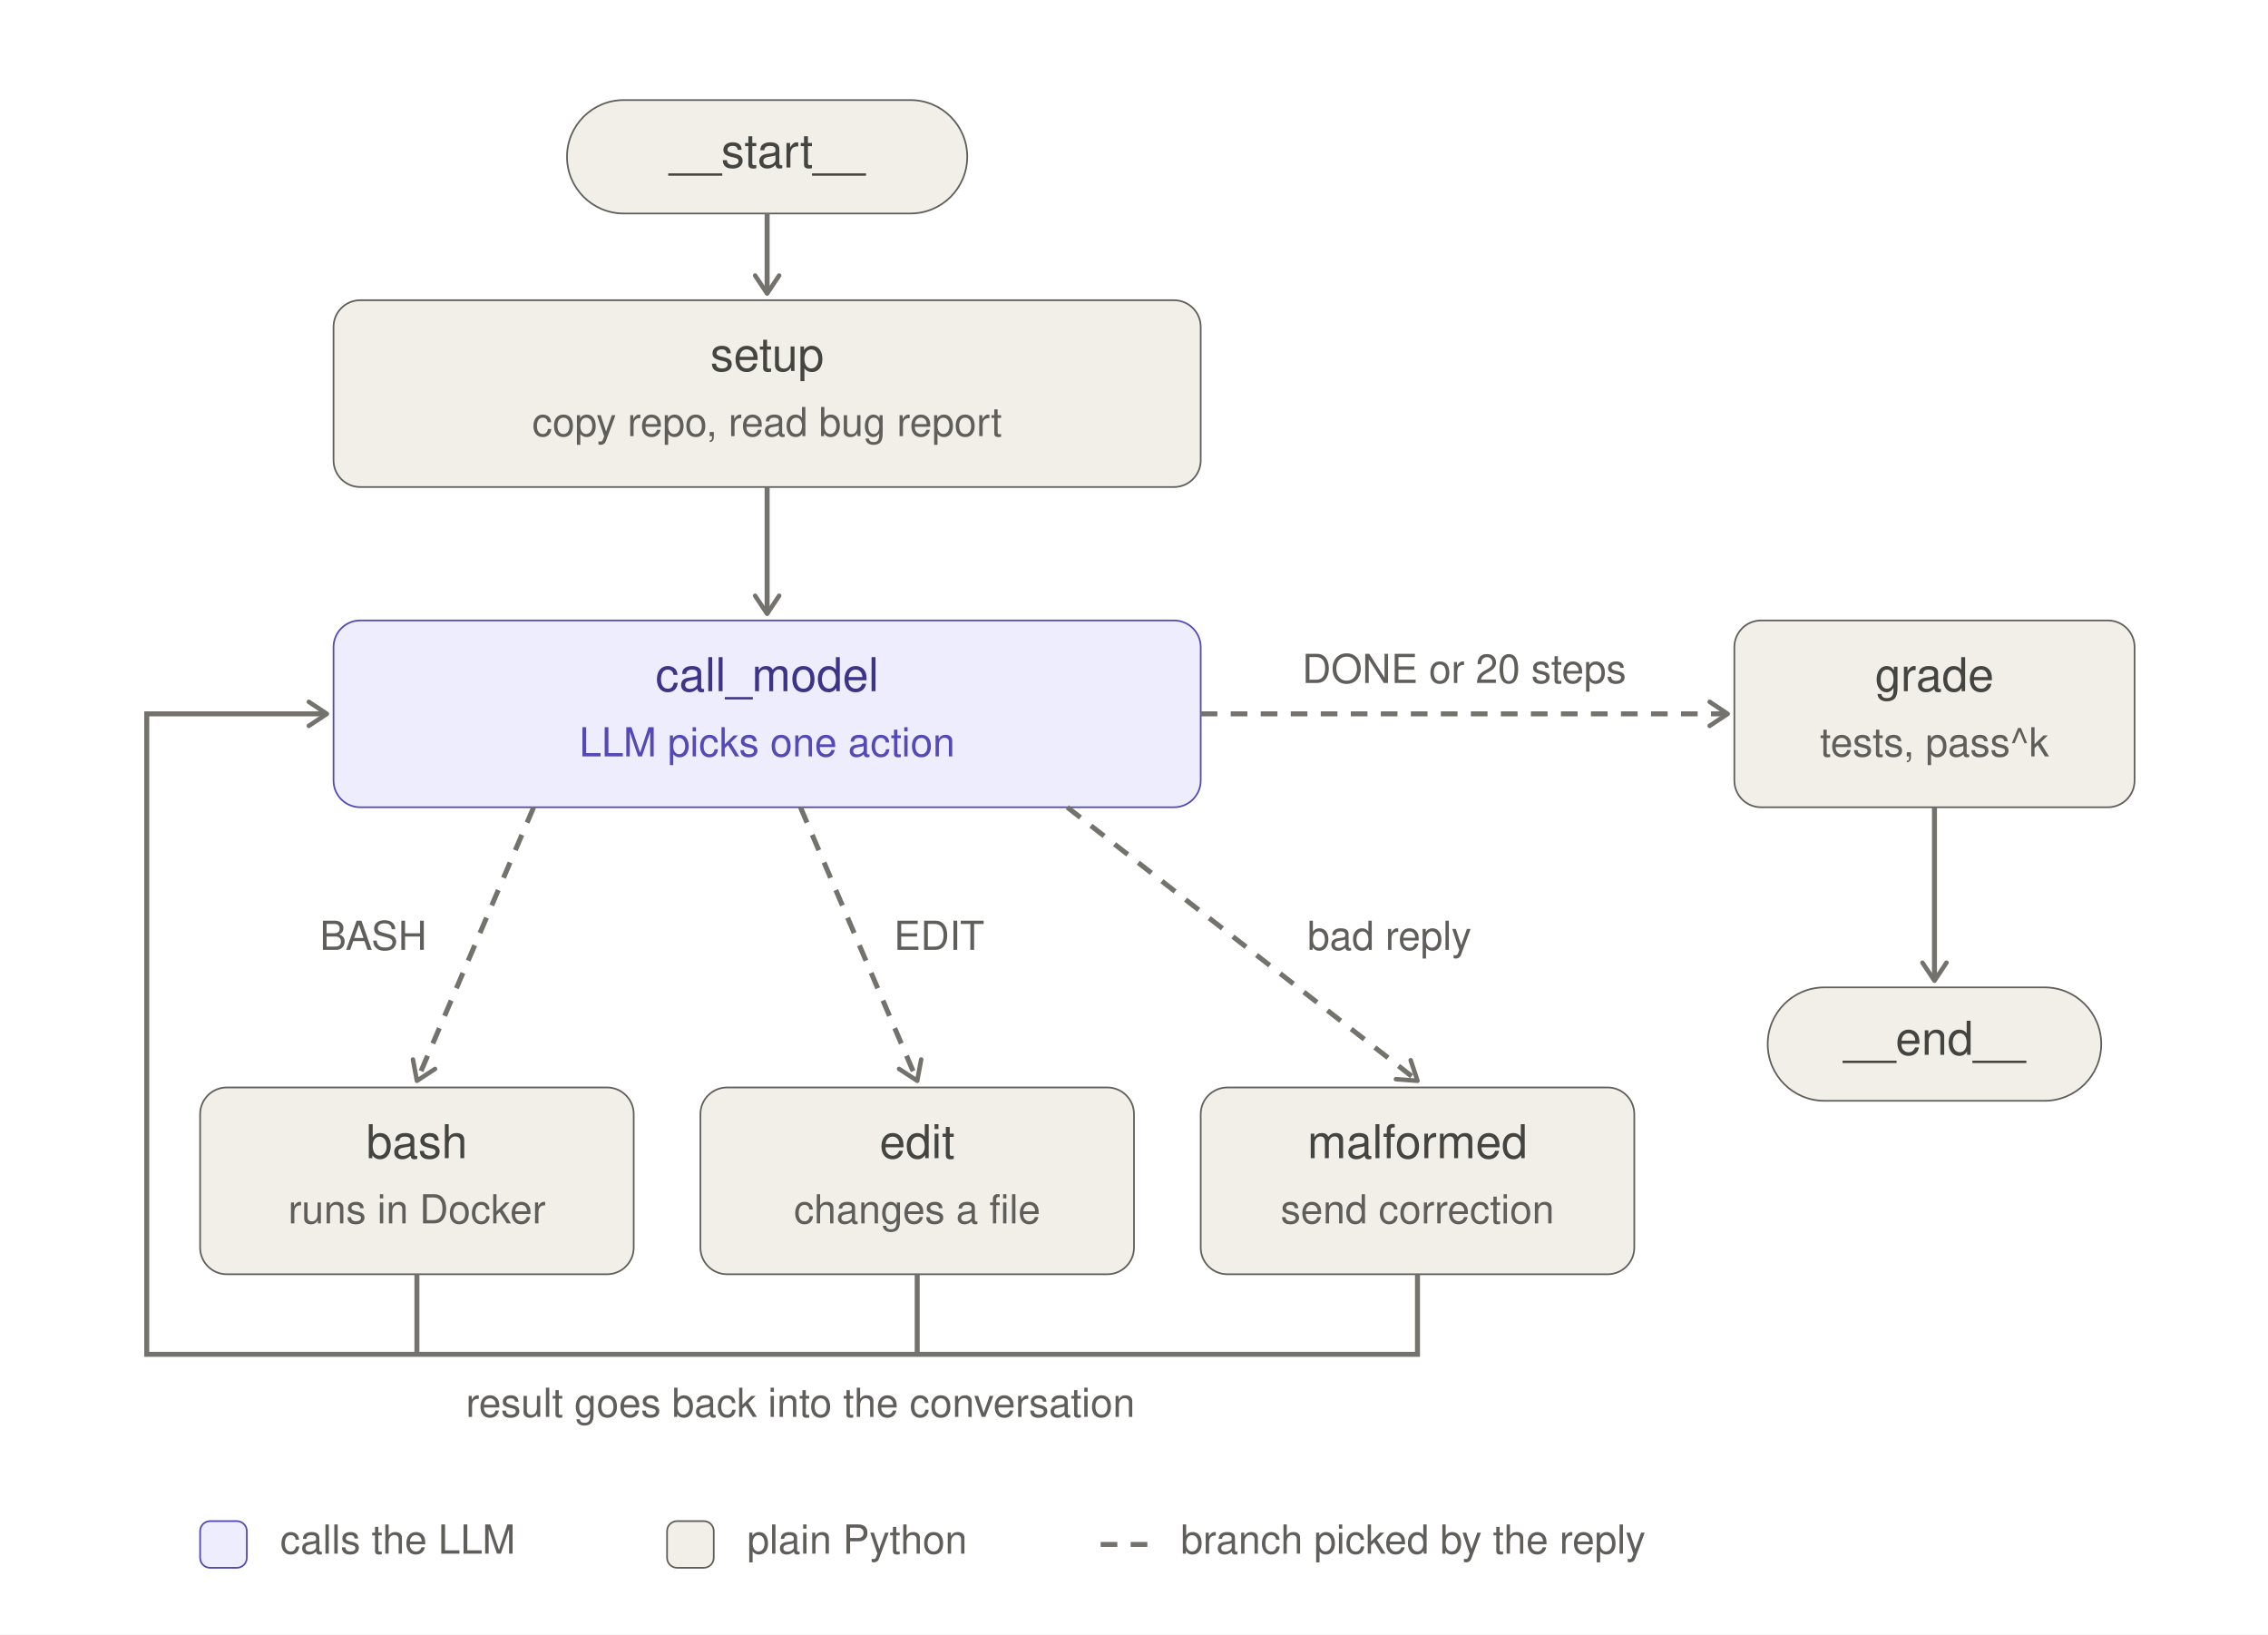
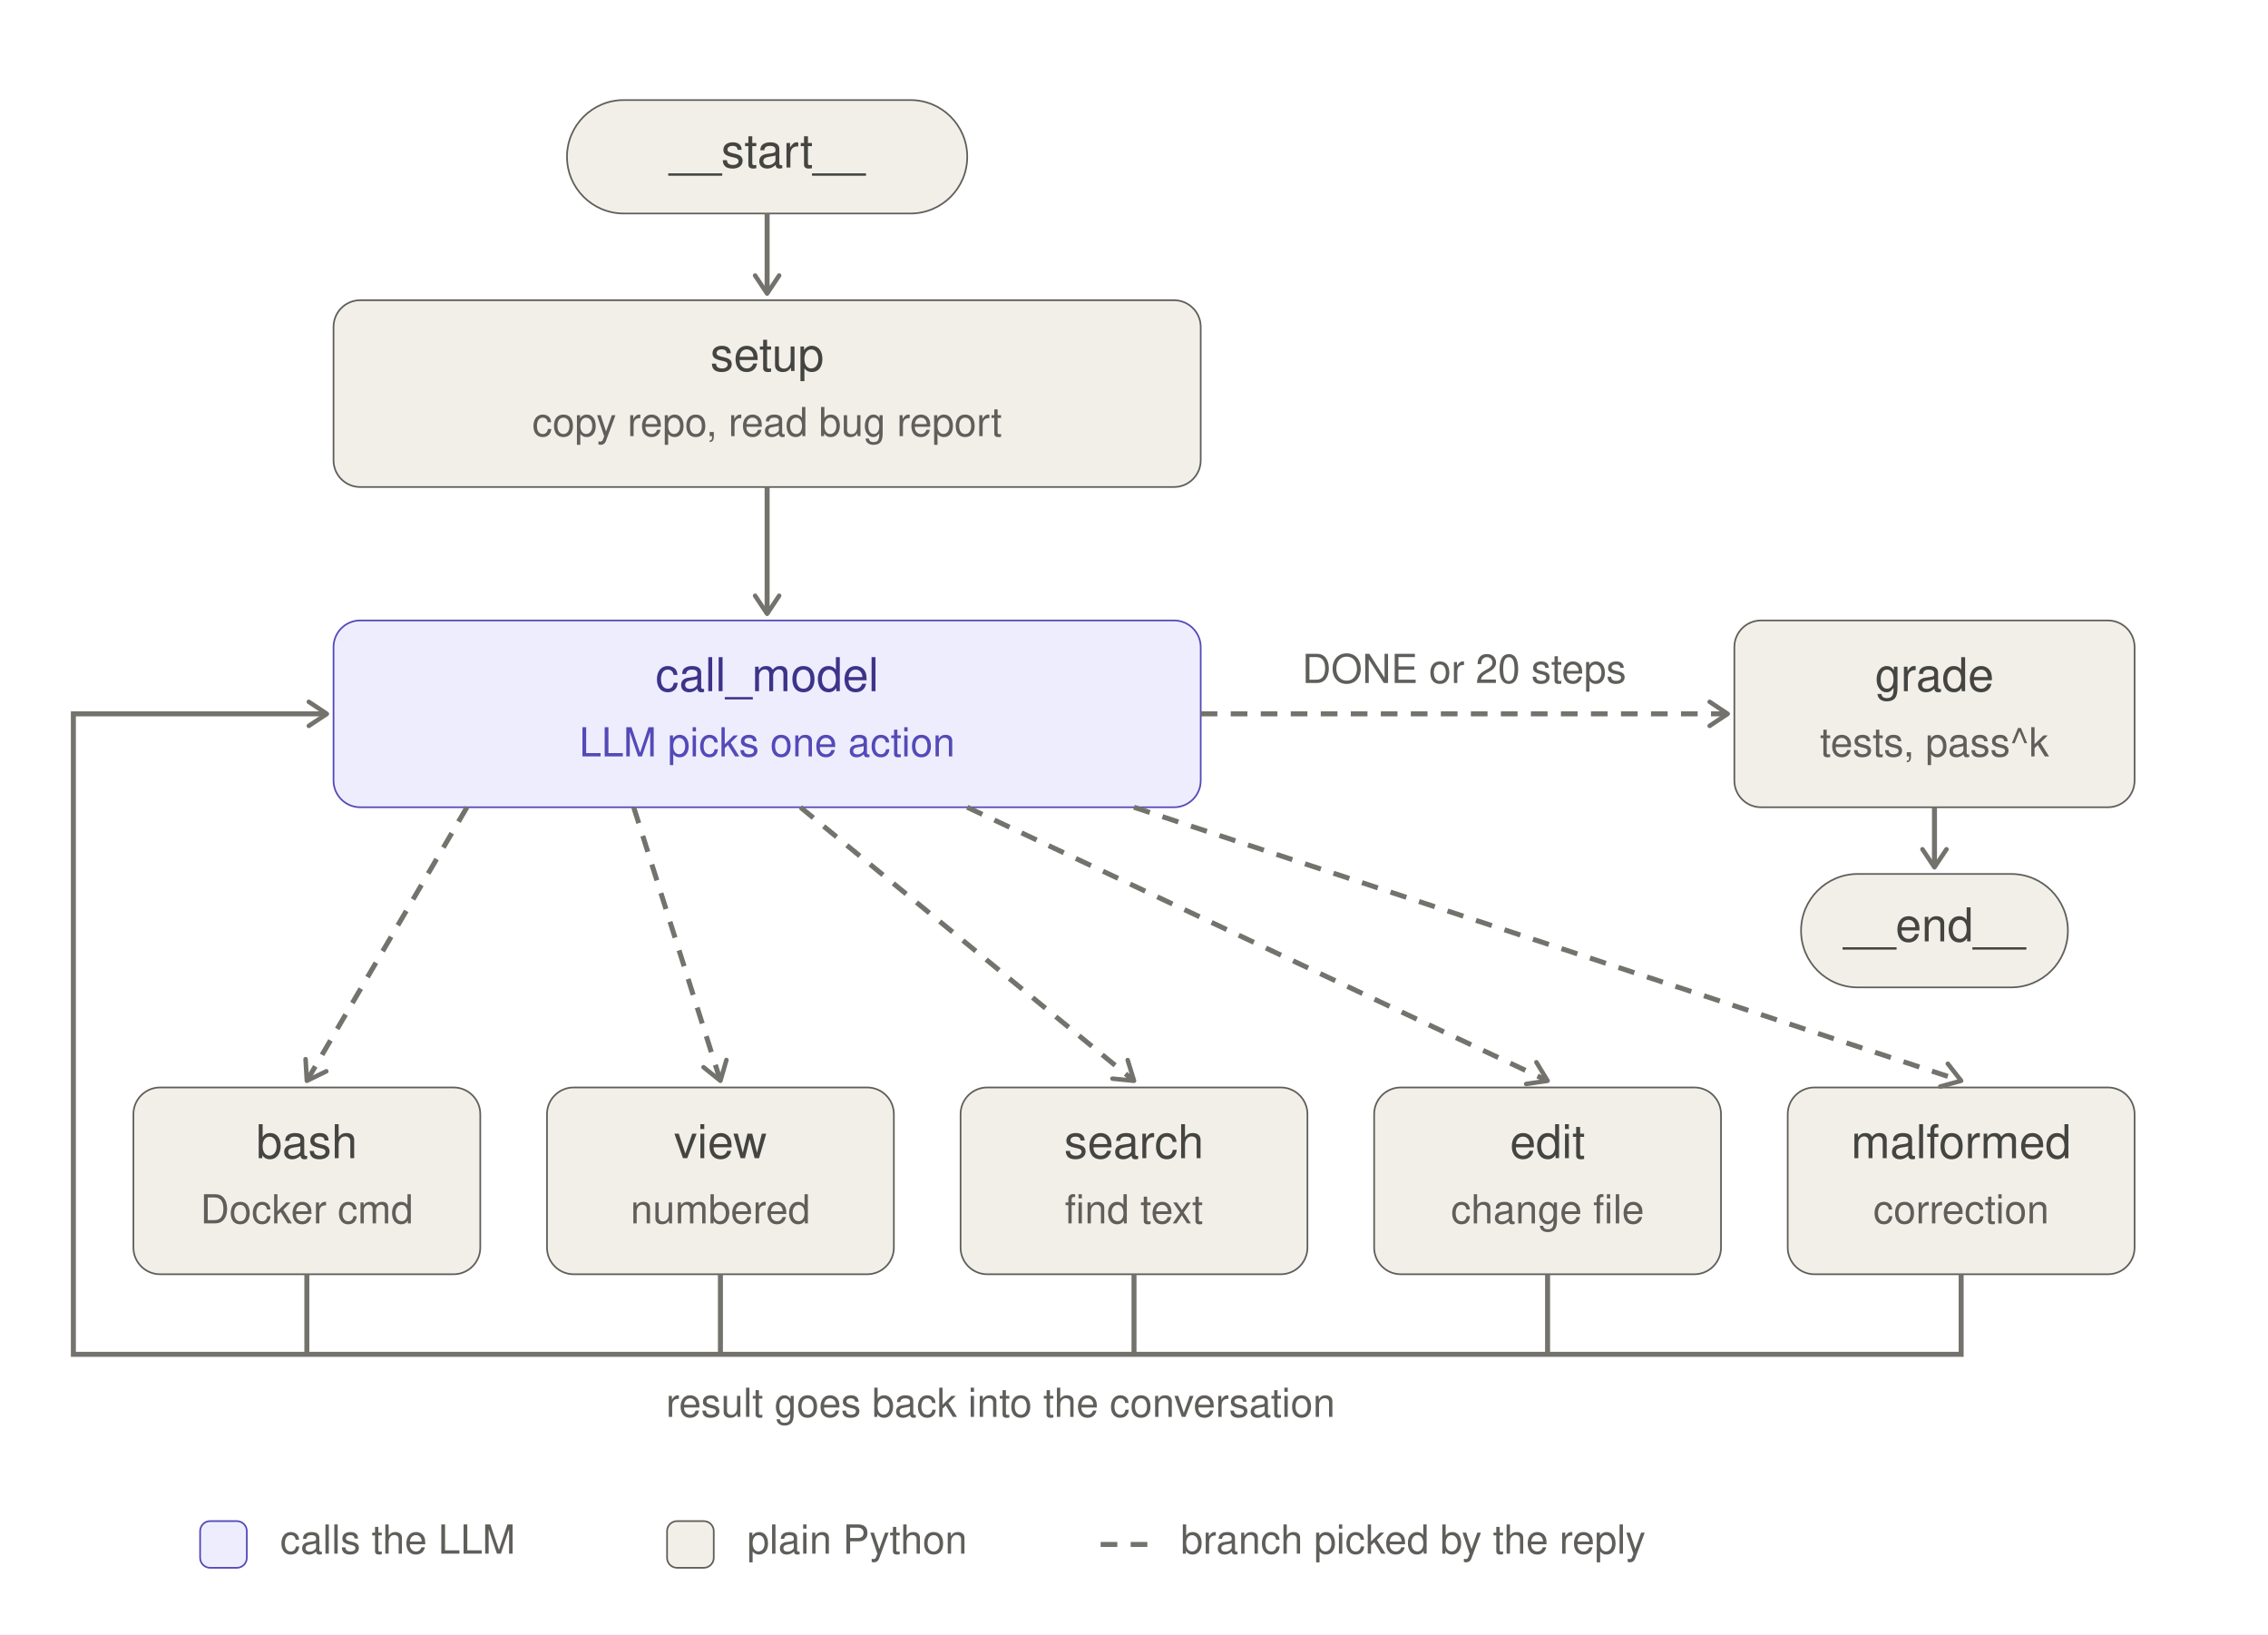
<svg xmlns="http://www.w3.org/2000/svg" width="680" height="490" viewBox="0 0 680 490" role="img">
  <style>
text{font-family:"Segoe UI",Helvetica,Arial,sans-serif}
.ts{font-size:12px;fill:#5F5E5A}.th{font-size:14px;font-weight:500;fill:#2C2C2A}
.arr{stroke:#73726C;stroke-width:1.5;fill:none}.dash{stroke-dasharray:5 4}
.c-purple&gt;rect,rect.c-purple{fill:#EEEDFE;stroke:#534AB7}.c-purple&gt;.th{fill:#3C3489}.c-purple&gt;.ts{fill:#534AB7}
.c-teal&gt;rect,rect.c-teal{fill:#E1F5EE;stroke:#0F6E56}.c-teal&gt;.th{fill:#085041}.c-teal&gt;.ts{fill:#0F6E56}
.c-gray&gt;rect,rect.c-gray{fill:#F1EFE8;stroke:#5F5E5A}.c-gray&gt;.th{fill:#444441}.c-gray&gt;.ts{fill:#5F5E5A}
</style>
  <defs>
    <marker id="arrow" viewBox="0 0 10 10" refX="8" refY="5" markerWidth="6" markerHeight="6" orient="auto-start-reverse">
      <path d="M2 1L8 5L2 9" fill="none" stroke="#73726C" stroke-width="1.5" stroke-linecap="round" stroke-linejoin="round" />
    </marker>
  </defs>
  <rect width="680" height="490" fill="#FFFFFF" />
  <g class="c-gray">
    <rect x="170" y="30" width="120" height="34" rx="17" stroke-width="0.5" />
    <text class="th" x="230.0" y="47" text-anchor="middle" dominant-baseline="central">__start__</text>
  </g>
  <g class="c-gray">
    <rect x="100" y="90" width="260" height="56" rx="8" stroke-width="0.5" />
    <text class="th" x="230.0" y="108" text-anchor="middle" dominant-baseline="central">setup</text>
    <text class="ts" x="230.0" y="128" text-anchor="middle" dominant-baseline="central">copy repo, read bug report</text>
  </g>
  <g class="c-purple">
    <rect x="100" y="186" width="260" height="56" rx="8" stroke-width="0.5" />
    <text class="th" x="230.0" y="204" text-anchor="middle" dominant-baseline="central">call_model</text>
    <text class="ts" x="230.0" y="224" text-anchor="middle" dominant-baseline="central">LLM picks one action</text>
  </g>
  <g class="c-gray">
-     <rect x="60" y="326" width="130" height="56" rx="8" stroke-width="0.5" />
-     <text class="th" x="125.0" y="344" text-anchor="middle" dominant-baseline="central">bash</text>
-     <text class="ts" x="125.0" y="364" text-anchor="middle" dominant-baseline="central">runs in Docker</text>
+     <rect x="40" y="326" width="104" height="56" rx="8" stroke-width="0.5" />
+     <text class="th" x="92.0" y="344" text-anchor="middle" dominant-baseline="central">bash</text>
+     <text class="ts" x="92.0" y="364" text-anchor="middle" dominant-baseline="central">Docker cmd</text>
  </g>
  <g class="c-gray">
-     <rect x="210" y="326" width="130" height="56" rx="8" stroke-width="0.5" />
-     <text class="th" x="275.0" y="344" text-anchor="middle" dominant-baseline="central">edit</text>
-     <text class="ts" x="275.0" y="364" text-anchor="middle" dominant-baseline="central">changes a file</text>
+     <rect x="164" y="326" width="104" height="56" rx="8" stroke-width="0.5" />
+     <text class="th" x="216.0" y="344" text-anchor="middle" dominant-baseline="central">view</text>
+     <text class="ts" x="216.0" y="364" text-anchor="middle" dominant-baseline="central">numbered</text>
  </g>
  <g class="c-gray">
-     <rect x="360" y="326" width="130" height="56" rx="8" stroke-width="0.5" />
-     <text class="th" x="425.0" y="344" text-anchor="middle" dominant-baseline="central">malformed</text>
-     <text class="ts" x="425.0" y="364" text-anchor="middle" dominant-baseline="central">send correction</text>
+     <rect x="288" y="326" width="104" height="56" rx="8" stroke-width="0.5" />
+     <text class="th" x="340.0" y="344" text-anchor="middle" dominant-baseline="central">search</text>
+     <text class="ts" x="340.0" y="364" text-anchor="middle" dominant-baseline="central">find text</text>
+   </g>
+   <g class="c-gray">
+     <rect x="412" y="326" width="104" height="56" rx="8" stroke-width="0.5" />
+     <text class="th" x="464.0" y="344" text-anchor="middle" dominant-baseline="central">edit</text>
+     <text class="ts" x="464.0" y="364" text-anchor="middle" dominant-baseline="central">change file</text>
+   </g>
+   <g class="c-gray">
+     <rect x="536" y="326" width="104" height="56" rx="8" stroke-width="0.5" />
+     <text class="th" x="588.0" y="344" text-anchor="middle" dominant-baseline="central">malformed</text>
+     <text class="ts" x="588.0" y="364" text-anchor="middle" dominant-baseline="central">correction</text>
  </g>
  <g class="c-gray">
    <rect x="520" y="186" width="120" height="56" rx="8" stroke-width="0.5" />
    <text class="th" x="580.0" y="204" text-anchor="middle" dominant-baseline="central">grade</text>
    <text class="ts" x="580.0" y="224" text-anchor="middle" dominant-baseline="central">tests, pass^k</text>
  </g>
  <g class="c-gray">
-     <rect x="530" y="296" width="100" height="34" rx="17" stroke-width="0.5" />
-     <text class="th" x="580.0" y="313" text-anchor="middle" dominant-baseline="central">__end__</text>
+     <rect x="540" y="262" width="80" height="34" rx="17" stroke-width="0.5" />
+     <text class="th" x="580.0" y="279" text-anchor="middle" dominant-baseline="central">__end__</text>
  </g>
  <path d="M230 64 L230 88" class="arr" fill="none" marker-end="url(#arrow)" />
  <path d="M230 146 L230 184" class="arr" fill="none" marker-end="url(#arrow)" />
-   <path d="M160 242 L125 324" class="arr" fill="none" stroke-dasharray="5 4" marker-end="url(#arrow)" />
-   <path d="M240 242 L275 324" class="arr" fill="none" stroke-dasharray="5 4" marker-end="url(#arrow)" />
-   <path d="M320 242 L425 324" class="arr" fill="none" stroke-dasharray="5 4" marker-end="url(#arrow)" />
+   <path d="M140 242 L92 324" class="arr" fill="none" stroke-dasharray="5 4" marker-end="url(#arrow)" />
+   <path d="M190 242 L216 324" class="arr" fill="none" stroke-dasharray="5 4" marker-end="url(#arrow)" />
+   <path d="M240 242 L340 324" class="arr" fill="none" stroke-dasharray="5 4" marker-end="url(#arrow)" />
+   <path d="M290 242 L464 324" class="arr" fill="none" stroke-dasharray="5 4" marker-end="url(#arrow)" />
+   <path d="M340 242 L588 324" class="arr" fill="none" stroke-dasharray="5 4" marker-end="url(#arrow)" />
  <path d="M360 214 L518 214" class="arr" fill="none" stroke-dasharray="5 4" marker-end="url(#arrow)" />
-   <path d="M580 242 L580 294" class="arr" fill="none" marker-end="url(#arrow)" />
-   <text class="ts" x="128" y="282" text-anchor="end" dominant-baseline="central">BASH</text>
-   <text class="ts" x="268" y="282" text-anchor="start" dominant-baseline="central">EDIT</text>
-   <text class="ts" x="392" y="282" text-anchor="start" dominant-baseline="central">bad reply</text>
  <text class="ts" x="439" y="202" text-anchor="middle" dominant-baseline="central">DONE or 20 steps</text>
-   <path d="M125 382 L125 406" class="arr" fill="none" />
-   <path d="M275 382 L275 406" class="arr" fill="none" />
-   <path d="M425 382 L425 406 L44 406 L44 214 L98 214" class="arr" fill="none" marker-end="url(#arrow)" />
-   <text class="ts" x="240" y="422" text-anchor="middle" dominant-baseline="central">result goes back into the conversation</text>
+   <path d="M580 242 L580 260" class="arr" fill="none" marker-end="url(#arrow)" />
+   <path d="M92 382 L92 406" class="arr" fill="none" />
+   <path d="M216 382 L216 406" class="arr" fill="none" />
+   <path d="M340 382 L340 406" class="arr" fill="none" />
+   <path d="M464 382 L464 406" class="arr" fill="none" />
+   <path d="M588 382 L588 406 L22 406 L22 214 L98 214" class="arr" fill="none" marker-end="url(#arrow)" />
+   <text class="ts" x="300" y="422" text-anchor="middle" dominant-baseline="central">result goes back into the conversation</text>
  <rect class="c-purple" x="60" y="456" width="14" height="14" rx="3" stroke-width="0.5" />
  <text class="ts" x="84" y="463" text-anchor="start" dominant-baseline="central">calls the LLM</text>
  <rect class="c-gray" x="200" y="456" width="14" height="14" rx="3" stroke-width="0.5" />
  <text class="ts" x="224" y="463" text-anchor="start" dominant-baseline="central">plain Python</text>
  <line x1="330" y1="463" x2="348" y2="463" class="arr" stroke-dasharray="5 4" />
  <text class="ts" x="354" y="463" text-anchor="start" dominant-baseline="central">branch picked by the reply</text>
</svg>
